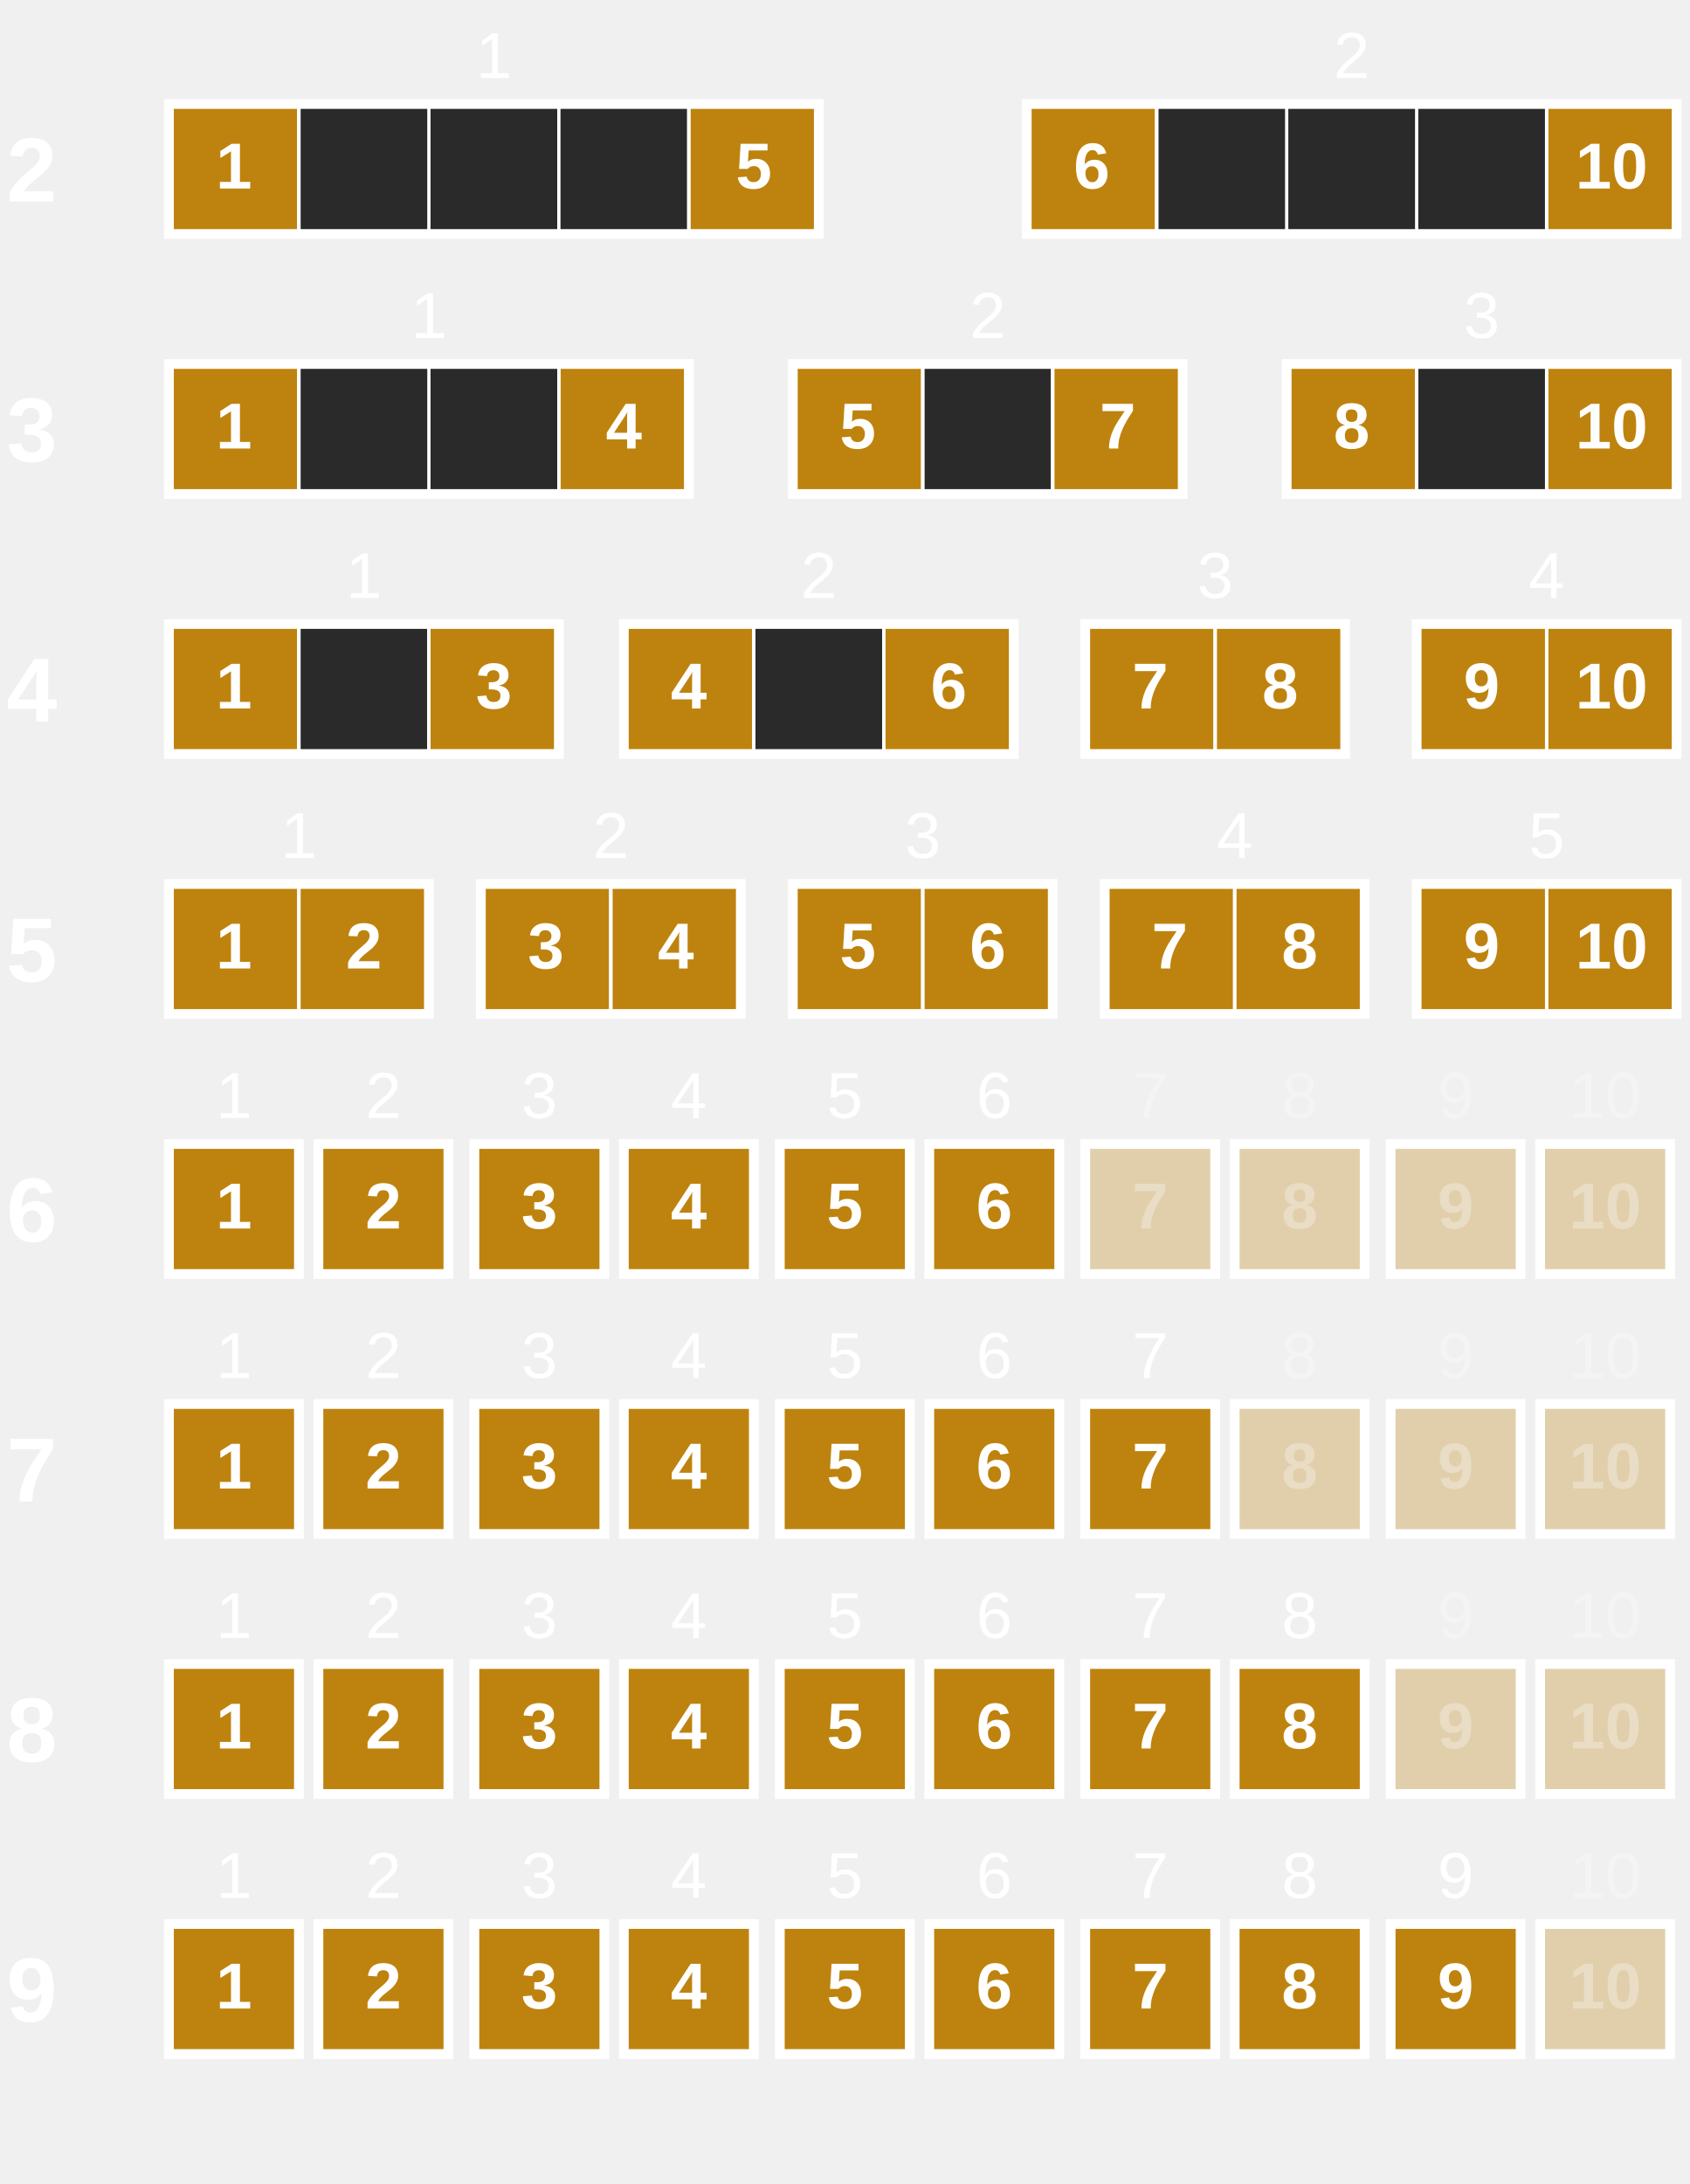
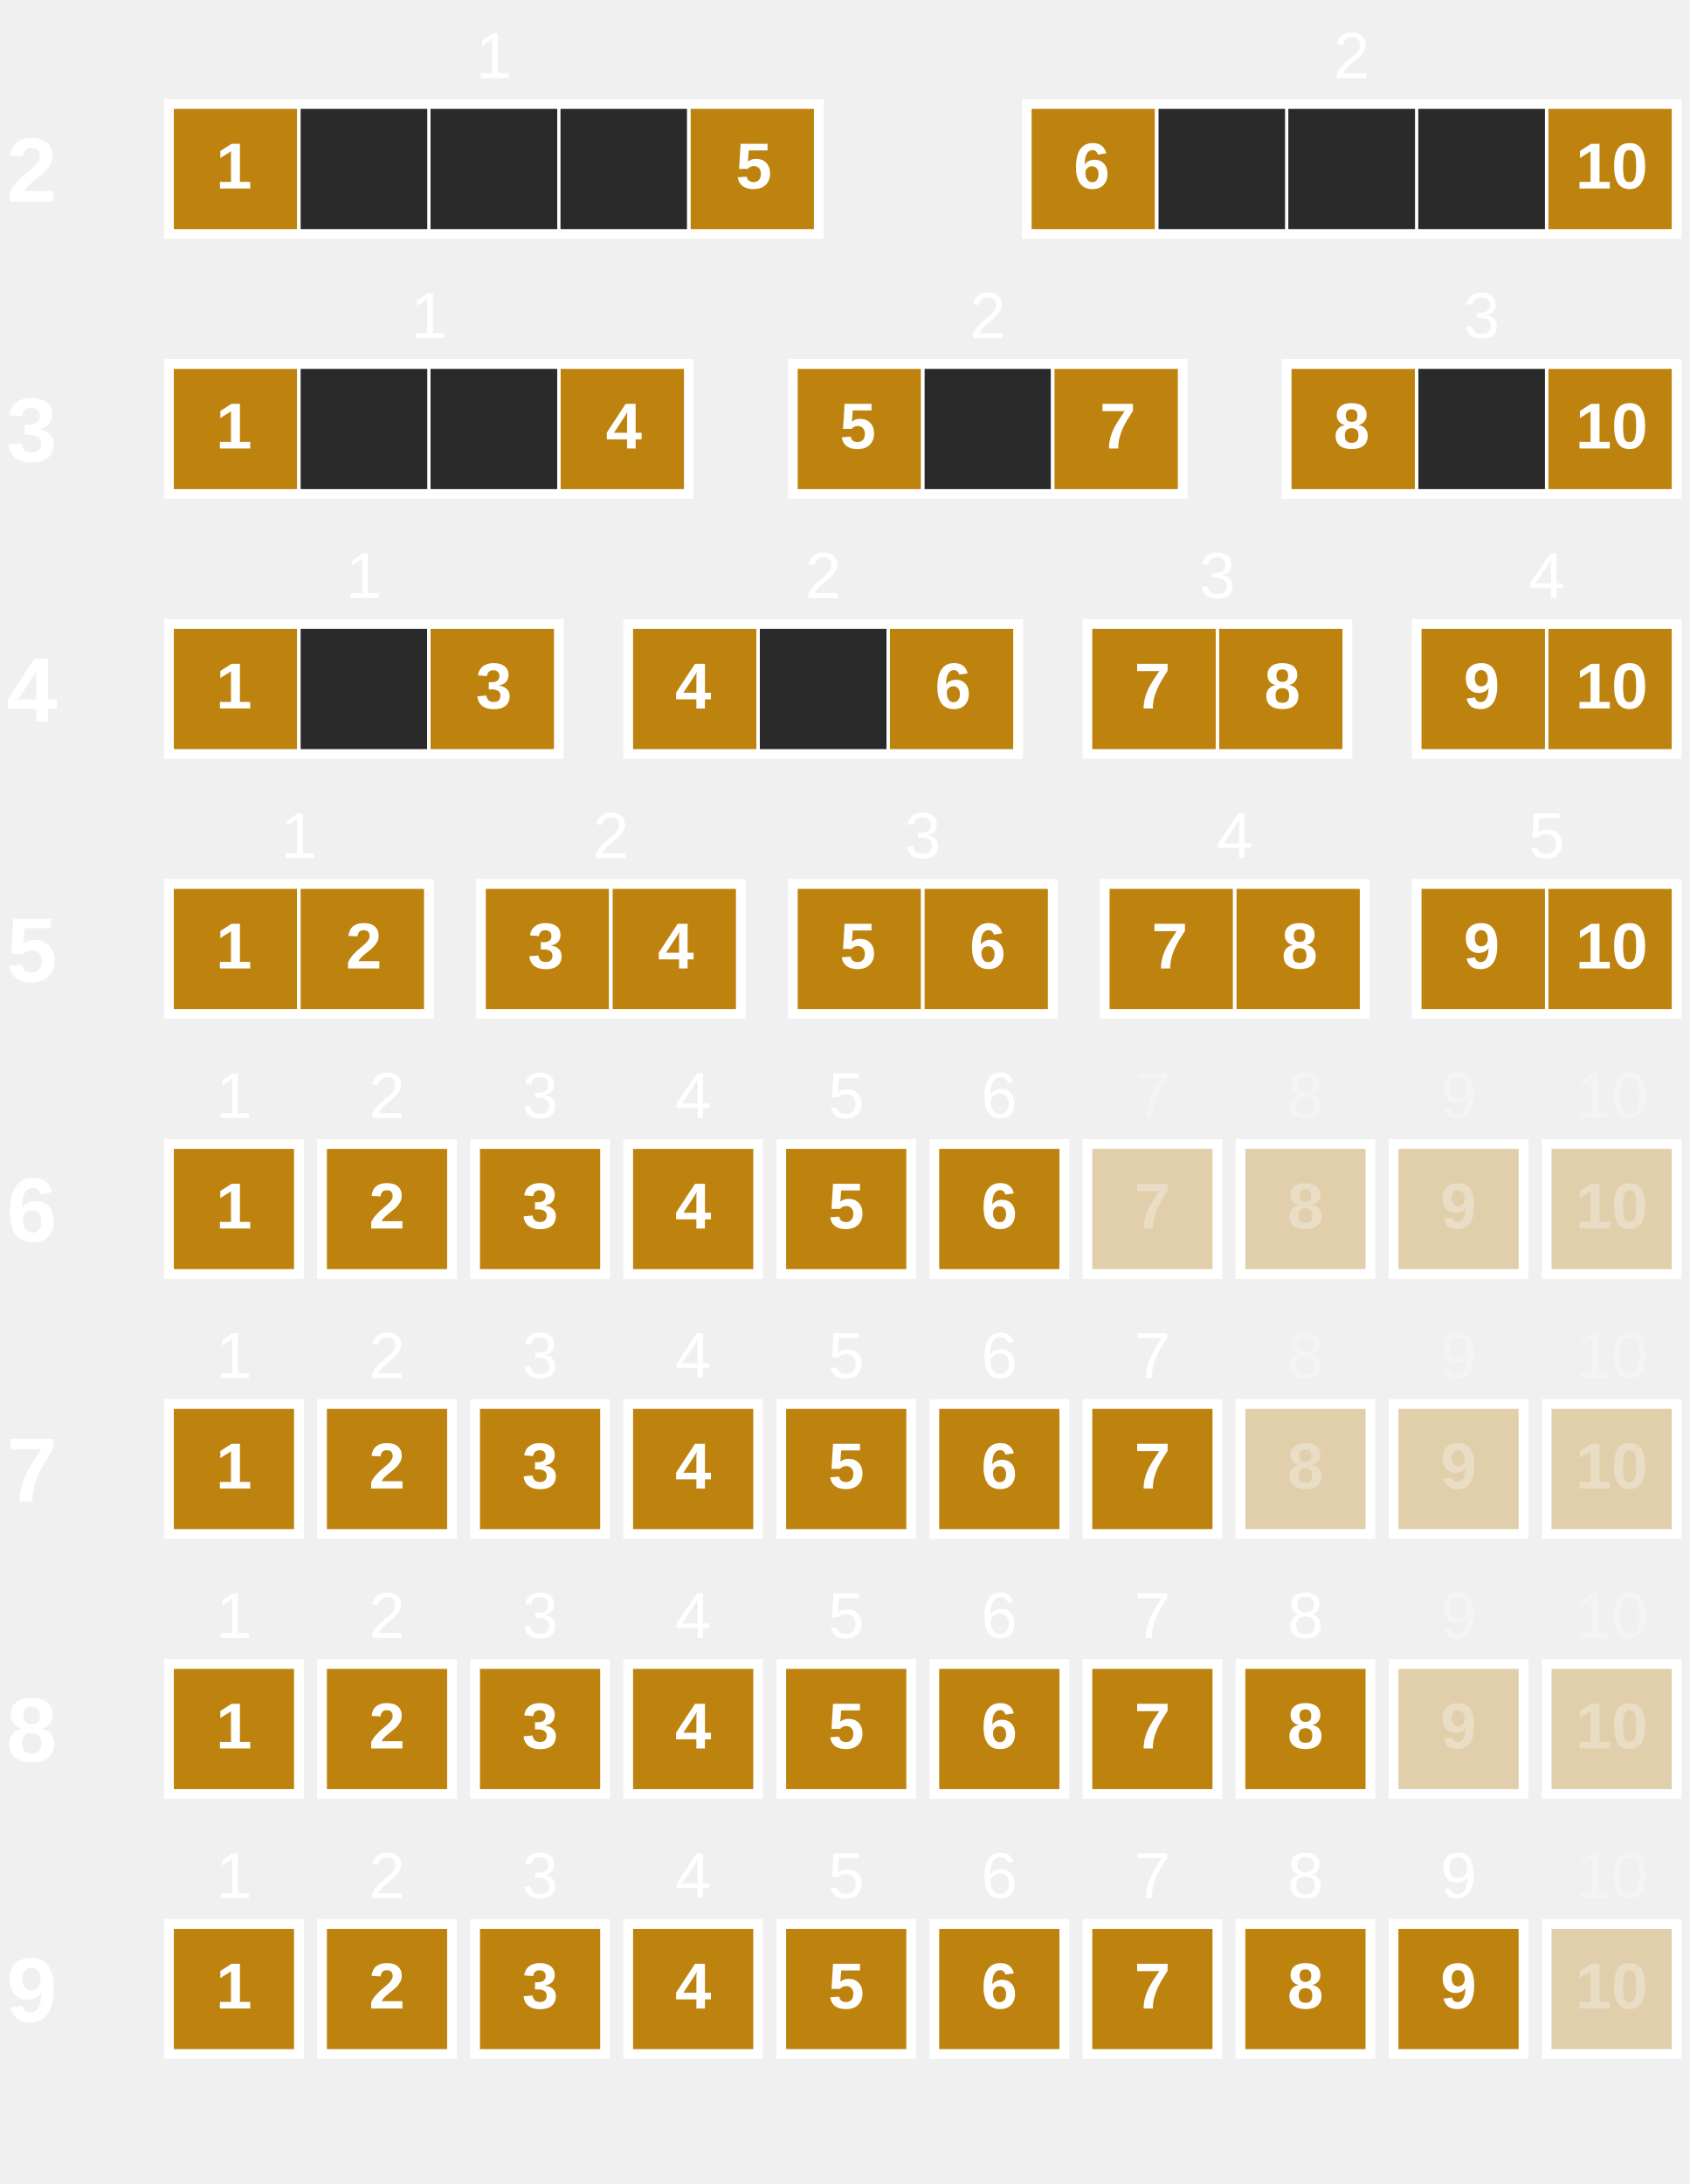
<svg xmlns="http://www.w3.org/2000/svg" viewBox="24 -6 260 336" width="260" height="336">
  <style>
    .cell { fill: #2a2a2a; stroke: #fff; stroke-width: 0.5; }
    .cell-numbered { fill: #be830e; stroke: #fff; stroke-width: 0.5; }
    .cell-disabled { fill: #2a2a2a; stroke: #fff; stroke-width: 0.5; opacity: 0.3; }
    .cell-numbered-disabled { fill: #be830e; stroke: #fff; stroke-width: 0.5; opacity: 0.3; }
    .cell-dividers { stroke: #fff; stroke-width: 0.5; fill: none; }
    .group-divider { stroke: #ffffff; stroke-width: 1.5; }
    .row-border { fill: none; stroke: #ffffff; stroke-width: 1.5; }
    .number-text { font-family: Arial, sans-serif; font-size: 10px; font-weight: 600; text-anchor: middle; fill: #fff; }
    .number-text-disabled { font-family: Arial, sans-serif; font-size: 10px; font-weight: 600; text-anchor: middle; fill: #fff; opacity: 0.3; }
    .label-text { font-family: Arial, sans-serif; font-size: 12px; font-weight: bold; fill: #ffffff; }
    .group-label { font-family: Arial, sans-serif; font-size: 10px; text-anchor: middle; fill: #ffffff; }
    .group-label-disabled { font-family: Arial, sans-serif; font-size: 10px; text-anchor: middle; fill: #ffffff; opacity: 0.3; }
    .row-label { font-family: Arial, sans-serif; font-size: 14px; font-weight: 900; fill: #ffffff; }
  </style>
  <g transform="translate(50, 10)">
    <text x="-25" y="15" class="row-label">2</text>
-     <text x="50" y="-4" class="group-label">1</text>
-     <text x="182" y="-4" class="group-label">2</text>
-     <rect x="0" y="0" width="20" height="20" class="cell-numbered" />
-     <rect x="20" y="0" width="60" height="20" class="cell" />
-     <rect x="80" y="0" width="20" height="20" class="cell-numbered" />
-     <rect x="132" y="0" width="20" height="20" class="cell-numbered" />
-     <rect x="152" y="0" width="60" height="20" class="cell" />
-     <rect x="212" y="0" width="20" height="20" class="cell-numbered" />
-     <path d="M 20,0 v20 M 40,0 v20 M 60,0 v20 M 80,0 v20 M 152,0 v20 M 172,0 v20 M 192,0 v20 M 212,0 v20" class="cell-dividers" />
-     <rect x="0" y="0" width="100" height="20" class="row-border" />
-     <rect x="132" y="0" width="100" height="20" class="row-border" />
-     <text x="10" y="13" class="number-text">1</text>
-     <text x="90" y="13" class="number-text">5</text>
-     <text x="142" y="13" class="number-text">6</text>
-     <text x="222" y="13" class="number-text">10</text>
+     <text x="50.0" y="-4" class="group-label">1</text>
+     <text x="182.0" y="-4" class="group-label">2</text>
+     <rect x="0.0" y="0" width="20" height="20" class="cell-numbered" />
+     <rect x="20.0" y="0" width="60" height="20" class="cell" />
+     <rect x="80.0" y="0" width="20" height="20" class="cell-numbered" />
+     <rect x="132.0" y="0" width="20" height="20" class="cell-numbered" />
+     <rect x="152.0" y="0" width="60" height="20" class="cell" />
+     <rect x="212.0" y="0" width="20" height="20" class="cell-numbered" />
+     <path d="M 20.0,0 v20 M 40.0,0 v20 M 60.0,0 v20 M 80.0,0 v20 M 152.0,0 v20 M 172.0,0 v20 M 192.0,0 v20 M 212.0,0 v20" class="cell-dividers" />
+     <rect x="0.0" y="0" width="100" height="20" class="row-border" />
+     <rect x="132.0" y="0" width="100" height="20" class="row-border" />
+     <text x="10.0" y="13" class="number-text">1</text>
+     <text x="90.0" y="13" class="number-text">5</text>
+     <text x="142.0" y="13" class="number-text">6</text>
+     <text x="222.0" y="13" class="number-text">10</text>
  </g>
  <g transform="translate(50, 50)">
    <text x="-25" y="15" class="row-label">3</text>
-     <text x="40" y="-4" class="group-label">1</text>
-     <text x="126" y="-4" class="group-label">2</text>
-     <text x="202" y="-4" class="group-label">3</text>
-     <rect x="0" y="0" width="20" height="20" class="cell-numbered" />
-     <rect x="20" y="0" width="40" height="20" class="cell" />
-     <rect x="60" y="0" width="20" height="20" class="cell-numbered" />
-     <rect x="96" y="0" width="20" height="20" class="cell-numbered" />
-     <rect x="116" y="0" width="20" height="20" class="cell" />
-     <rect x="136" y="0" width="20" height="20" class="cell-numbered" />
-     <rect x="172" y="0" width="20" height="20" class="cell-numbered" />
-     <rect x="192" y="0" width="20" height="20" class="cell" />
-     <rect x="212" y="0" width="20" height="20" class="cell-numbered" />
-     <path d="M 20,0 v20 M 40,0 v20 M 60,0 v20 M 116,0 v20 M 136,0 v20 M 192,0 v20 M 212,0 v20" class="cell-dividers" />
-     <rect x="0" y="0" width="80" height="20" class="row-border" />
-     <rect x="96" y="0" width="60" height="20" class="row-border" />
-     <rect x="172" y="0" width="60" height="20" class="row-border" />
-     <text x="10" y="13" class="number-text">1</text>
-     <text x="70" y="13" class="number-text">4</text>
-     <text x="106" y="13" class="number-text">5</text>
-     <text x="146" y="13" class="number-text">7</text>
-     <text x="182" y="13" class="number-text">8</text>
-     <text x="222" y="13" class="number-text">10</text>
+     <text x="40.0" y="-4" class="group-label">1</text>
+     <text x="126.0" y="-4" class="group-label">2</text>
+     <text x="202.0" y="-4" class="group-label">3</text>
+     <rect x="0.0" y="0" width="20" height="20" class="cell-numbered" />
+     <rect x="20.0" y="0" width="40" height="20" class="cell" />
+     <rect x="60.0" y="0" width="20" height="20" class="cell-numbered" />
+     <rect x="96.0" y="0" width="20" height="20" class="cell-numbered" />
+     <rect x="116.0" y="0" width="20" height="20" class="cell" />
+     <rect x="136.0" y="0" width="20" height="20" class="cell-numbered" />
+     <rect x="172.0" y="0" width="20" height="20" class="cell-numbered" />
+     <rect x="192.0" y="0" width="20" height="20" class="cell" />
+     <rect x="212.0" y="0" width="20" height="20" class="cell-numbered" />
+     <path d="M 20.0,0 v20 M 40.0,0 v20 M 60.0,0 v20 M 116.0,0 v20 M 136.0,0 v20 M 192.0,0 v20 M 212.0,0 v20" class="cell-dividers" />
+     <rect x="0.0" y="0" width="80" height="20" class="row-border" />
+     <rect x="96.0" y="0" width="60" height="20" class="row-border" />
+     <rect x="172.0" y="0" width="60" height="20" class="row-border" />
+     <text x="10.0" y="13" class="number-text">1</text>
+     <text x="70.0" y="13" class="number-text">4</text>
+     <text x="106.0" y="13" class="number-text">5</text>
+     <text x="146.0" y="13" class="number-text">7</text>
+     <text x="182.0" y="13" class="number-text">8</text>
+     <text x="222.0" y="13" class="number-text">10</text>
  </g>
  <g transform="translate(50, 90)">
    <text x="-25" y="15" class="row-label">4</text>
-     <text x="30" y="-4" class="group-label">1</text>
-     <text x="100" y="-4" class="group-label">2</text>
-     <text x="161" y="-4" class="group-label">3</text>
-     <text x="212" y="-4" class="group-label">4</text>
-     <rect x="0" y="0" width="20" height="20" class="cell-numbered" />
-     <rect x="20" y="0" width="20" height="20" class="cell" />
-     <rect x="40" y="0" width="20" height="20" class="cell-numbered" />
-     <rect x="70" y="0" width="20" height="20" class="cell-numbered" />
-     <rect x="90" y="0" width="20" height="20" class="cell" />
-     <rect x="110" y="0" width="20" height="20" class="cell-numbered" />
-     <rect x="141" y="0" width="20" height="20" class="cell-numbered" />
-     <rect x="161" y="0" width="20" height="20" class="cell-numbered" />
-     <rect x="192" y="0" width="20" height="20" class="cell-numbered" />
-     <rect x="212" y="0" width="20" height="20" class="cell-numbered" />
-     <path d="M 20,0 v20 M 40,0 v20 M 90,0 v20 M 110,0 v20 M 161,0 v20 M 212,0 v20" class="cell-dividers" />
-     <rect x="0" y="0" width="60" height="20" class="row-border" />
-     <rect x="70" y="0" width="60" height="20" class="row-border" />
-     <rect x="141" y="0" width="40" height="20" class="row-border" />
-     <rect x="192" y="0" width="40" height="20" class="row-border" />
-     <text x="10" y="13" class="number-text">1</text>
-     <text x="50" y="13" class="number-text">3</text>
-     <text x="80" y="13" class="number-text">4</text>
-     <text x="120" y="13" class="number-text">6</text>
-     <text x="151" y="13" class="number-text">7</text>
-     <text x="171" y="13" class="number-text">8</text>
-     <text x="202" y="13" class="number-text">9</text>
-     <text x="222" y="13" class="number-text">10</text>
+     <text x="30.0" y="-4" class="group-label">1</text>
+     <text x="100.667" y="-4" class="group-label">2</text>
+     <text x="161.333" y="-4" class="group-label">3</text>
+     <text x="212.0" y="-4" class="group-label">4</text>
+     <rect x="0.0" y="0" width="20" height="20" class="cell-numbered" />
+     <rect x="20.0" y="0" width="20" height="20" class="cell" />
+     <rect x="40.0" y="0" width="20" height="20" class="cell-numbered" />
+     <rect x="70.667" y="0" width="20" height="20" class="cell-numbered" />
+     <rect x="90.667" y="0" width="20" height="20" class="cell" />
+     <rect x="110.667" y="0" width="20" height="20" class="cell-numbered" />
+     <rect x="141.333" y="0" width="20" height="20" class="cell-numbered" />
+     <rect x="161.333" y="0" width="20" height="20" class="cell-numbered" />
+     <rect x="192.0" y="0" width="20" height="20" class="cell-numbered" />
+     <rect x="212.0" y="0" width="20" height="20" class="cell-numbered" />
+     <path d="M 20.0,0 v20 M 40.0,0 v20 M 90.667,0 v20 M 110.667,0 v20 M 161.333,0 v20 M 212.0,0 v20" class="cell-dividers" />
+     <rect x="0.0" y="0" width="60" height="20" class="row-border" />
+     <rect x="70.667" y="0" width="60" height="20" class="row-border" />
+     <rect x="141.333" y="0" width="40" height="20" class="row-border" />
+     <rect x="192.0" y="0" width="40" height="20" class="row-border" />
+     <text x="10.0" y="13" class="number-text">1</text>
+     <text x="50.0" y="13" class="number-text">3</text>
+     <text x="80.667" y="13" class="number-text">4</text>
+     <text x="120.667" y="13" class="number-text">6</text>
+     <text x="151.333" y="13" class="number-text">7</text>
+     <text x="171.333" y="13" class="number-text">8</text>
+     <text x="202.0" y="13" class="number-text">9</text>
+     <text x="222.0" y="13" class="number-text">10</text>
  </g>
  <g transform="translate(50, 130)">
    <text x="-25" y="15" class="row-label">5</text>
-     <text x="20" y="-4" class="group-label">1</text>
-     <text x="68" y="-4" class="group-label">2</text>
-     <text x="116" y="-4" class="group-label">3</text>
-     <text x="164" y="-4" class="group-label">4</text>
-     <text x="212" y="-4" class="group-label">5</text>
-     <rect x="0" y="0" width="20" height="20" class="cell-numbered" />
-     <rect x="20" y="0" width="20" height="20" class="cell-numbered" />
-     <rect x="48" y="0" width="20" height="20" class="cell-numbered" />
-     <rect x="68" y="0" width="20" height="20" class="cell-numbered" />
-     <rect x="96" y="0" width="20" height="20" class="cell-numbered" />
-     <rect x="116" y="0" width="20" height="20" class="cell-numbered" />
-     <rect x="144" y="0" width="20" height="20" class="cell-numbered" />
-     <rect x="164" y="0" width="20" height="20" class="cell-numbered" />
-     <rect x="192" y="0" width="20" height="20" class="cell-numbered" />
-     <rect x="212" y="0" width="20" height="20" class="cell-numbered" />
-     <path d="M 20,0 v20 M 68,0 v20 M 116,0 v20 M 164,0 v20 M 212,0 v20" class="cell-dividers" />
-     <rect x="0" y="0" width="40" height="20" class="row-border" />
-     <rect x="48" y="0" width="40" height="20" class="row-border" />
-     <rect x="96" y="0" width="40" height="20" class="row-border" />
-     <rect x="144" y="0" width="40" height="20" class="row-border" />
-     <rect x="192" y="0" width="40" height="20" class="row-border" />
-     <text x="10" y="13" class="number-text">1</text>
-     <text x="30" y="13" class="number-text">2</text>
-     <text x="58" y="13" class="number-text">3</text>
-     <text x="78" y="13" class="number-text">4</text>
-     <text x="106" y="13" class="number-text">5</text>
-     <text x="126" y="13" class="number-text">6</text>
-     <text x="154" y="13" class="number-text">7</text>
-     <text x="174" y="13" class="number-text">8</text>
-     <text x="202" y="13" class="number-text">9</text>
-     <text x="222" y="13" class="number-text">10</text>
+     <text x="20.0" y="-4" class="group-label">1</text>
+     <text x="68.0" y="-4" class="group-label">2</text>
+     <text x="116.0" y="-4" class="group-label">3</text>
+     <text x="164.0" y="-4" class="group-label">4</text>
+     <text x="212.0" y="-4" class="group-label">5</text>
+     <rect x="0.0" y="0" width="20" height="20" class="cell-numbered" />
+     <rect x="20.0" y="0" width="20" height="20" class="cell-numbered" />
+     <rect x="48.0" y="0" width="20" height="20" class="cell-numbered" />
+     <rect x="68.0" y="0" width="20" height="20" class="cell-numbered" />
+     <rect x="96.0" y="0" width="20" height="20" class="cell-numbered" />
+     <rect x="116.0" y="0" width="20" height="20" class="cell-numbered" />
+     <rect x="144.0" y="0" width="20" height="20" class="cell-numbered" />
+     <rect x="164.0" y="0" width="20" height="20" class="cell-numbered" />
+     <rect x="192.0" y="0" width="20" height="20" class="cell-numbered" />
+     <rect x="212.0" y="0" width="20" height="20" class="cell-numbered" />
+     <path d="M 20.0,0 v20 M 68.0,0 v20 M 116.0,0 v20 M 164.0,0 v20 M 212.0,0 v20" class="cell-dividers" />
+     <rect x="0.0" y="0" width="40" height="20" class="row-border" />
+     <rect x="48.0" y="0" width="40" height="20" class="row-border" />
+     <rect x="96.0" y="0" width="40" height="20" class="row-border" />
+     <rect x="144.0" y="0" width="40" height="20" class="row-border" />
+     <rect x="192.0" y="0" width="40" height="20" class="row-border" />
+     <text x="10.0" y="13" class="number-text">1</text>
+     <text x="30.0" y="13" class="number-text">2</text>
+     <text x="58.0" y="13" class="number-text">3</text>
+     <text x="78.0" y="13" class="number-text">4</text>
+     <text x="106.0" y="13" class="number-text">5</text>
+     <text x="126.0" y="13" class="number-text">6</text>
+     <text x="154.0" y="13" class="number-text">7</text>
+     <text x="174.0" y="13" class="number-text">8</text>
+     <text x="202.0" y="13" class="number-text">9</text>
+     <text x="222.0" y="13" class="number-text">10</text>
  </g>
  <g transform="translate(50, 170)">
    <text x="-25" y="15" class="row-label">6</text>
-     <text x="10" y="-4" class="group-label">1</text>
-     <text x="33" y="-4" class="group-label">2</text>
-     <text x="57" y="-4" class="group-label">3</text>
-     <text x="80" y="-4" class="group-label">4</text>
-     <text x="104" y="-4" class="group-label">5</text>
-     <text x="127" y="-4" class="group-label">6</text>
-     <text x="151" y="-4" class="group-label-disabled">7</text>
-     <text x="174" y="-4" class="group-label-disabled">8</text>
-     <text x="198" y="-4" class="group-label-disabled">9</text>
-     <text x="221" y="-4" class="group-label-disabled">10</text>
-     <rect x="0" y="0" width="20" height="20" class="cell-numbered" />
-     <rect x="23" y="0" width="20" height="20" class="cell-numbered" />
-     <rect x="47" y="0" width="20" height="20" class="cell-numbered" />
-     <rect x="70" y="0" width="20" height="20" class="cell-numbered" />
-     <rect x="94" y="0" width="20" height="20" class="cell-numbered" />
-     <rect x="117" y="0" width="20" height="20" class="cell-numbered" />
-     <rect x="141" y="0" width="20" height="20" class="cell-numbered-disabled" />
-     <rect x="164" y="0" width="20" height="20" class="cell-numbered-disabled" />
-     <rect x="188" y="0" width="20" height="20" class="cell-numbered-disabled" />
-     <rect x="211" y="0" width="20" height="20" class="cell-numbered-disabled" />
-     <rect x="0" y="0" width="20" height="20" class="row-border" />
-     <rect x="23" y="0" width="20" height="20" class="row-border" />
-     <rect x="47" y="0" width="20" height="20" class="row-border" />
-     <rect x="70" y="0" width="20" height="20" class="row-border" />
-     <rect x="94" y="0" width="20" height="20" class="row-border" />
-     <rect x="117" y="0" width="20" height="20" class="row-border" />
-     <rect x="141" y="0" width="20" height="20" class="row-border" />
-     <rect x="164" y="0" width="20" height="20" class="row-border" />
-     <rect x="188" y="0" width="20" height="20" class="row-border" />
-     <rect x="211" y="0" width="20" height="20" class="row-border" />
-     <text x="10" y="13" class="number-text">1</text>
-     <text x="33" y="13" class="number-text">2</text>
-     <text x="57" y="13" class="number-text">3</text>
-     <text x="80" y="13" class="number-text">4</text>
-     <text x="104" y="13" class="number-text">5</text>
-     <text x="127" y="13" class="number-text">6</text>
-     <text x="151" y="13" class="number-text-disabled">7</text>
-     <text x="174" y="13" class="number-text-disabled">8</text>
-     <text x="198" y="13" class="number-text-disabled">9</text>
-     <text x="221" y="13" class="number-text-disabled">10</text>
+     <text x="10.0" y="-4" class="group-label">1</text>
+     <text x="33.556" y="-4" class="group-label">2</text>
+     <text x="57.111" y="-4" class="group-label">3</text>
+     <text x="80.667" y="-4" class="group-label">4</text>
+     <text x="104.222" y="-4" class="group-label">5</text>
+     <text x="127.778" y="-4" class="group-label">6</text>
+     <text x="151.333" y="-4" class="group-label-disabled">7</text>
+     <text x="174.889" y="-4" class="group-label-disabled">8</text>
+     <text x="198.444" y="-4" class="group-label-disabled">9</text>
+     <text x="222" y="-4" class="group-label-disabled">10</text>
+     <rect x="0.0" y="0" width="20" height="20" class="cell-numbered" />
+     <rect x="23.556" y="0" width="20" height="20" class="cell-numbered" />
+     <rect x="47.111" y="0" width="20" height="20" class="cell-numbered" />
+     <rect x="70.667" y="0" width="20" height="20" class="cell-numbered" />
+     <rect x="94.222" y="0" width="20" height="20" class="cell-numbered" />
+     <rect x="117.778" y="0" width="20" height="20" class="cell-numbered" />
+     <rect x="141.333" y="0" width="20" height="20" class="cell-numbered-disabled" />
+     <rect x="164.889" y="0" width="20" height="20" class="cell-numbered-disabled" />
+     <rect x="188.444" y="0" width="20" height="20" class="cell-numbered-disabled" />
+     <rect x="212" y="0" width="20" height="20" class="cell-numbered-disabled" />
+     <rect x="0.0" y="0" width="20" height="20" class="row-border" />
+     <rect x="23.556" y="0" width="20" height="20" class="row-border" />
+     <rect x="47.111" y="0" width="20" height="20" class="row-border" />
+     <rect x="70.667" y="0" width="20" height="20" class="row-border" />
+     <rect x="94.222" y="0" width="20" height="20" class="row-border" />
+     <rect x="117.778" y="0" width="20" height="20" class="row-border" />
+     <rect x="141.333" y="0" width="20" height="20" class="row-border" />
+     <rect x="164.889" y="0" width="20" height="20" class="row-border" />
+     <rect x="188.444" y="0" width="20" height="20" class="row-border" />
+     <rect x="212" y="0" width="20" height="20" class="row-border" />
+     <text x="10.0" y="13" class="number-text">1</text>
+     <text x="33.556" y="13" class="number-text">2</text>
+     <text x="57.111" y="13" class="number-text">3</text>
+     <text x="80.667" y="13" class="number-text">4</text>
+     <text x="104.222" y="13" class="number-text">5</text>
+     <text x="127.778" y="13" class="number-text">6</text>
+     <text x="151.333" y="13" class="number-text-disabled">7</text>
+     <text x="174.889" y="13" class="number-text-disabled">8</text>
+     <text x="198.444" y="13" class="number-text-disabled">9</text>
+     <text x="222" y="13" class="number-text-disabled">10</text>
  </g>
  <g transform="translate(50, 210)">
    <text x="-25" y="15" class="row-label">7</text>
-     <text x="10" y="-4" class="group-label">1</text>
-     <text x="33" y="-4" class="group-label">2</text>
-     <text x="57" y="-4" class="group-label">3</text>
-     <text x="80" y="-4" class="group-label">4</text>
-     <text x="104" y="-4" class="group-label">5</text>
-     <text x="127" y="-4" class="group-label">6</text>
-     <text x="151" y="-4" class="group-label">7</text>
-     <text x="174" y="-4" class="group-label-disabled">8</text>
-     <text x="198" y="-4" class="group-label-disabled">9</text>
-     <text x="221" y="-4" class="group-label-disabled">10</text>
-     <rect x="0" y="0" width="20" height="20" class="cell-numbered" />
-     <rect x="23" y="0" width="20" height="20" class="cell-numbered" />
-     <rect x="47" y="0" width="20" height="20" class="cell-numbered" />
-     <rect x="70" y="0" width="20" height="20" class="cell-numbered" />
-     <rect x="94" y="0" width="20" height="20" class="cell-numbered" />
-     <rect x="117" y="0" width="20" height="20" class="cell-numbered" />
-     <rect x="141" y="0" width="20" height="20" class="cell-numbered" />
-     <rect x="164" y="0" width="20" height="20" class="cell-numbered-disabled" />
-     <rect x="188" y="0" width="20" height="20" class="cell-numbered-disabled" />
-     <rect x="211" y="0" width="20" height="20" class="cell-numbered-disabled" />
-     <rect x="0" y="0" width="20" height="20" class="row-border" />
-     <rect x="23" y="0" width="20" height="20" class="row-border" />
-     <rect x="47" y="0" width="20" height="20" class="row-border" />
-     <rect x="70" y="0" width="20" height="20" class="row-border" />
-     <rect x="94" y="0" width="20" height="20" class="row-border" />
-     <rect x="117" y="0" width="20" height="20" class="row-border" />
-     <rect x="141" y="0" width="20" height="20" class="row-border" />
-     <rect x="164" y="0" width="20" height="20" class="row-border" />
-     <rect x="188" y="0" width="20" height="20" class="row-border" />
-     <rect x="211" y="0" width="20" height="20" class="row-border" />
-     <text x="10" y="13" class="number-text">1</text>
-     <text x="33" y="13" class="number-text">2</text>
-     <text x="57" y="13" class="number-text">3</text>
-     <text x="80" y="13" class="number-text">4</text>
-     <text x="104" y="13" class="number-text">5</text>
-     <text x="127" y="13" class="number-text">6</text>
-     <text x="151" y="13" class="number-text">7</text>
-     <text x="174" y="13" class="number-text-disabled">8</text>
-     <text x="198" y="13" class="number-text-disabled">9</text>
-     <text x="221" y="13" class="number-text-disabled">10</text>
+     <text x="10.0" y="-4" class="group-label">1</text>
+     <text x="33.556" y="-4" class="group-label">2</text>
+     <text x="57.111" y="-4" class="group-label">3</text>
+     <text x="80.667" y="-4" class="group-label">4</text>
+     <text x="104.222" y="-4" class="group-label">5</text>
+     <text x="127.778" y="-4" class="group-label">6</text>
+     <text x="151.333" y="-4" class="group-label">7</text>
+     <text x="174.889" y="-4" class="group-label-disabled">8</text>
+     <text x="198.444" y="-4" class="group-label-disabled">9</text>
+     <text x="222" y="-4" class="group-label-disabled">10</text>
+     <rect x="0.0" y="0" width="20" height="20" class="cell-numbered" />
+     <rect x="23.556" y="0" width="20" height="20" class="cell-numbered" />
+     <rect x="47.111" y="0" width="20" height="20" class="cell-numbered" />
+     <rect x="70.667" y="0" width="20" height="20" class="cell-numbered" />
+     <rect x="94.222" y="0" width="20" height="20" class="cell-numbered" />
+     <rect x="117.778" y="0" width="20" height="20" class="cell-numbered" />
+     <rect x="141.333" y="0" width="20" height="20" class="cell-numbered" />
+     <rect x="164.889" y="0" width="20" height="20" class="cell-numbered-disabled" />
+     <rect x="188.444" y="0" width="20" height="20" class="cell-numbered-disabled" />
+     <rect x="212" y="0" width="20" height="20" class="cell-numbered-disabled" />
+     <rect x="0.0" y="0" width="20" height="20" class="row-border" />
+     <rect x="23.556" y="0" width="20" height="20" class="row-border" />
+     <rect x="47.111" y="0" width="20" height="20" class="row-border" />
+     <rect x="70.667" y="0" width="20" height="20" class="row-border" />
+     <rect x="94.222" y="0" width="20" height="20" class="row-border" />
+     <rect x="117.778" y="0" width="20" height="20" class="row-border" />
+     <rect x="141.333" y="0" width="20" height="20" class="row-border" />
+     <rect x="164.889" y="0" width="20" height="20" class="row-border" />
+     <rect x="188.444" y="0" width="20" height="20" class="row-border" />
+     <rect x="212" y="0" width="20" height="20" class="row-border" />
+     <text x="10.0" y="13" class="number-text">1</text>
+     <text x="33.556" y="13" class="number-text">2</text>
+     <text x="57.111" y="13" class="number-text">3</text>
+     <text x="80.667" y="13" class="number-text">4</text>
+     <text x="104.222" y="13" class="number-text">5</text>
+     <text x="127.778" y="13" class="number-text">6</text>
+     <text x="151.333" y="13" class="number-text">7</text>
+     <text x="174.889" y="13" class="number-text-disabled">8</text>
+     <text x="198.444" y="13" class="number-text-disabled">9</text>
+     <text x="222" y="13" class="number-text-disabled">10</text>
  </g>
  <g transform="translate(50, 250)">
    <text x="-25" y="15" class="row-label">8</text>
-     <text x="10" y="-4" class="group-label">1</text>
-     <text x="33" y="-4" class="group-label">2</text>
-     <text x="57" y="-4" class="group-label">3</text>
-     <text x="80" y="-4" class="group-label">4</text>
-     <text x="104" y="-4" class="group-label">5</text>
-     <text x="127" y="-4" class="group-label">6</text>
-     <text x="151" y="-4" class="group-label">7</text>
-     <text x="174" y="-4" class="group-label">8</text>
-     <text x="198" y="-4" class="group-label-disabled">9</text>
-     <text x="221" y="-4" class="group-label-disabled">10</text>
-     <rect x="0" y="0" width="20" height="20" class="cell-numbered" />
-     <rect x="23" y="0" width="20" height="20" class="cell-numbered" />
-     <rect x="47" y="0" width="20" height="20" class="cell-numbered" />
-     <rect x="70" y="0" width="20" height="20" class="cell-numbered" />
-     <rect x="94" y="0" width="20" height="20" class="cell-numbered" />
-     <rect x="117" y="0" width="20" height="20" class="cell-numbered" />
-     <rect x="141" y="0" width="20" height="20" class="cell-numbered" />
-     <rect x="164" y="0" width="20" height="20" class="cell-numbered" />
-     <rect x="188" y="0" width="20" height="20" class="cell-numbered-disabled" />
-     <rect x="211" y="0" width="20" height="20" class="cell-numbered-disabled" />
-     <rect x="0" y="0" width="20" height="20" class="row-border" />
-     <rect x="23" y="0" width="20" height="20" class="row-border" />
-     <rect x="47" y="0" width="20" height="20" class="row-border" />
-     <rect x="70" y="0" width="20" height="20" class="row-border" />
-     <rect x="94" y="0" width="20" height="20" class="row-border" />
-     <rect x="117" y="0" width="20" height="20" class="row-border" />
-     <rect x="141" y="0" width="20" height="20" class="row-border" />
-     <rect x="164" y="0" width="20" height="20" class="row-border" />
-     <rect x="188" y="0" width="20" height="20" class="row-border" />
-     <rect x="211" y="0" width="20" height="20" class="row-border" />
-     <text x="10" y="13" class="number-text">1</text>
-     <text x="33" y="13" class="number-text">2</text>
-     <text x="57" y="13" class="number-text">3</text>
-     <text x="80" y="13" class="number-text">4</text>
-     <text x="104" y="13" class="number-text">5</text>
-     <text x="127" y="13" class="number-text">6</text>
-     <text x="151" y="13" class="number-text">7</text>
-     <text x="174" y="13" class="number-text">8</text>
-     <text x="198" y="13" class="number-text-disabled">9</text>
-     <text x="221" y="13" class="number-text-disabled">10</text>
+     <text x="10.0" y="-4" class="group-label">1</text>
+     <text x="33.556" y="-4" class="group-label">2</text>
+     <text x="57.111" y="-4" class="group-label">3</text>
+     <text x="80.667" y="-4" class="group-label">4</text>
+     <text x="104.222" y="-4" class="group-label">5</text>
+     <text x="127.778" y="-4" class="group-label">6</text>
+     <text x="151.333" y="-4" class="group-label">7</text>
+     <text x="174.889" y="-4" class="group-label">8</text>
+     <text x="198.444" y="-4" class="group-label-disabled">9</text>
+     <text x="222" y="-4" class="group-label-disabled">10</text>
+     <rect x="0.0" y="0" width="20" height="20" class="cell-numbered" />
+     <rect x="23.556" y="0" width="20" height="20" class="cell-numbered" />
+     <rect x="47.111" y="0" width="20" height="20" class="cell-numbered" />
+     <rect x="70.667" y="0" width="20" height="20" class="cell-numbered" />
+     <rect x="94.222" y="0" width="20" height="20" class="cell-numbered" />
+     <rect x="117.778" y="0" width="20" height="20" class="cell-numbered" />
+     <rect x="141.333" y="0" width="20" height="20" class="cell-numbered" />
+     <rect x="164.889" y="0" width="20" height="20" class="cell-numbered" />
+     <rect x="188.444" y="0" width="20" height="20" class="cell-numbered-disabled" />
+     <rect x="212" y="0" width="20" height="20" class="cell-numbered-disabled" />
+     <rect x="0.0" y="0" width="20" height="20" class="row-border" />
+     <rect x="23.556" y="0" width="20" height="20" class="row-border" />
+     <rect x="47.111" y="0" width="20" height="20" class="row-border" />
+     <rect x="70.667" y="0" width="20" height="20" class="row-border" />
+     <rect x="94.222" y="0" width="20" height="20" class="row-border" />
+     <rect x="117.778" y="0" width="20" height="20" class="row-border" />
+     <rect x="141.333" y="0" width="20" height="20" class="row-border" />
+     <rect x="164.889" y="0" width="20" height="20" class="row-border" />
+     <rect x="188.444" y="0" width="20" height="20" class="row-border" />
+     <rect x="212" y="0" width="20" height="20" class="row-border" />
+     <text x="10.0" y="13" class="number-text">1</text>
+     <text x="33.556" y="13" class="number-text">2</text>
+     <text x="57.111" y="13" class="number-text">3</text>
+     <text x="80.667" y="13" class="number-text">4</text>
+     <text x="104.222" y="13" class="number-text">5</text>
+     <text x="127.778" y="13" class="number-text">6</text>
+     <text x="151.333" y="13" class="number-text">7</text>
+     <text x="174.889" y="13" class="number-text">8</text>
+     <text x="198.444" y="13" class="number-text-disabled">9</text>
+     <text x="222" y="13" class="number-text-disabled">10</text>
  </g>
  <g transform="translate(50, 290)">
    <text x="-25" y="15" class="row-label">9</text>
-     <text x="10" y="-4" class="group-label">1</text>
-     <text x="33" y="-4" class="group-label">2</text>
-     <text x="57" y="-4" class="group-label">3</text>
-     <text x="80" y="-4" class="group-label">4</text>
-     <text x="104" y="-4" class="group-label">5</text>
-     <text x="127" y="-4" class="group-label">6</text>
-     <text x="151" y="-4" class="group-label">7</text>
-     <text x="174" y="-4" class="group-label">8</text>
-     <text x="198" y="-4" class="group-label">9</text>
-     <text x="221" y="-4" class="group-label-disabled">10</text>
-     <rect x="0" y="0" width="20" height="20" class="cell-numbered" />
-     <rect x="23" y="0" width="20" height="20" class="cell-numbered" />
-     <rect x="47" y="0" width="20" height="20" class="cell-numbered" />
-     <rect x="70" y="0" width="20" height="20" class="cell-numbered" />
-     <rect x="94" y="0" width="20" height="20" class="cell-numbered" />
-     <rect x="117" y="0" width="20" height="20" class="cell-numbered" />
-     <rect x="141" y="0" width="20" height="20" class="cell-numbered" />
-     <rect x="164" y="0" width="20" height="20" class="cell-numbered" />
-     <rect x="188" y="0" width="20" height="20" class="cell-numbered" />
-     <rect x="211" y="0" width="20" height="20" class="cell-numbered-disabled" />
-     <rect x="0" y="0" width="20" height="20" class="row-border" />
-     <rect x="23" y="0" width="20" height="20" class="row-border" />
-     <rect x="47" y="0" width="20" height="20" class="row-border" />
-     <rect x="70" y="0" width="20" height="20" class="row-border" />
-     <rect x="94" y="0" width="20" height="20" class="row-border" />
-     <rect x="117" y="0" width="20" height="20" class="row-border" />
-     <rect x="141" y="0" width="20" height="20" class="row-border" />
-     <rect x="164" y="0" width="20" height="20" class="row-border" />
-     <rect x="188" y="0" width="20" height="20" class="row-border" />
-     <rect x="211" y="0" width="20" height="20" class="row-border" />
-     <text x="10" y="13" class="number-text">1</text>
-     <text x="33" y="13" class="number-text">2</text>
-     <text x="57" y="13" class="number-text">3</text>
-     <text x="80" y="13" class="number-text">4</text>
-     <text x="104" y="13" class="number-text">5</text>
-     <text x="127" y="13" class="number-text">6</text>
-     <text x="151" y="13" class="number-text">7</text>
-     <text x="174" y="13" class="number-text">8</text>
-     <text x="198" y="13" class="number-text">9</text>
-     <text x="221" y="13" class="number-text-disabled">10</text>
+     <text x="10.0" y="-4" class="group-label">1</text>
+     <text x="33.556" y="-4" class="group-label">2</text>
+     <text x="57.111" y="-4" class="group-label">3</text>
+     <text x="80.667" y="-4" class="group-label">4</text>
+     <text x="104.222" y="-4" class="group-label">5</text>
+     <text x="127.778" y="-4" class="group-label">6</text>
+     <text x="151.333" y="-4" class="group-label">7</text>
+     <text x="174.889" y="-4" class="group-label">8</text>
+     <text x="198.444" y="-4" class="group-label">9</text>
+     <text x="222" y="-4" class="group-label-disabled">10</text>
+     <rect x="0.0" y="0" width="20" height="20" class="cell-numbered" />
+     <rect x="23.556" y="0" width="20" height="20" class="cell-numbered" />
+     <rect x="47.111" y="0" width="20" height="20" class="cell-numbered" />
+     <rect x="70.667" y="0" width="20" height="20" class="cell-numbered" />
+     <rect x="94.222" y="0" width="20" height="20" class="cell-numbered" />
+     <rect x="117.778" y="0" width="20" height="20" class="cell-numbered" />
+     <rect x="141.333" y="0" width="20" height="20" class="cell-numbered" />
+     <rect x="164.889" y="0" width="20" height="20" class="cell-numbered" />
+     <rect x="188.444" y="0" width="20" height="20" class="cell-numbered" />
+     <rect x="212" y="0" width="20" height="20" class="cell-numbered-disabled" />
+     <rect x="0.0" y="0" width="20" height="20" class="row-border" />
+     <rect x="23.556" y="0" width="20" height="20" class="row-border" />
+     <rect x="47.111" y="0" width="20" height="20" class="row-border" />
+     <rect x="70.667" y="0" width="20" height="20" class="row-border" />
+     <rect x="94.222" y="0" width="20" height="20" class="row-border" />
+     <rect x="117.778" y="0" width="20" height="20" class="row-border" />
+     <rect x="141.333" y="0" width="20" height="20" class="row-border" />
+     <rect x="164.889" y="0" width="20" height="20" class="row-border" />
+     <rect x="188.444" y="0" width="20" height="20" class="row-border" />
+     <rect x="212" y="0" width="20" height="20" class="row-border" />
+     <text x="10.0" y="13" class="number-text">1</text>
+     <text x="33.556" y="13" class="number-text">2</text>
+     <text x="57.111" y="13" class="number-text">3</text>
+     <text x="80.667" y="13" class="number-text">4</text>
+     <text x="104.222" y="13" class="number-text">5</text>
+     <text x="127.778" y="13" class="number-text">6</text>
+     <text x="151.333" y="13" class="number-text">7</text>
+     <text x="174.889" y="13" class="number-text">8</text>
+     <text x="198.444" y="13" class="number-text">9</text>
+     <text x="222" y="13" class="number-text-disabled">10</text>
  </g>
</svg>
